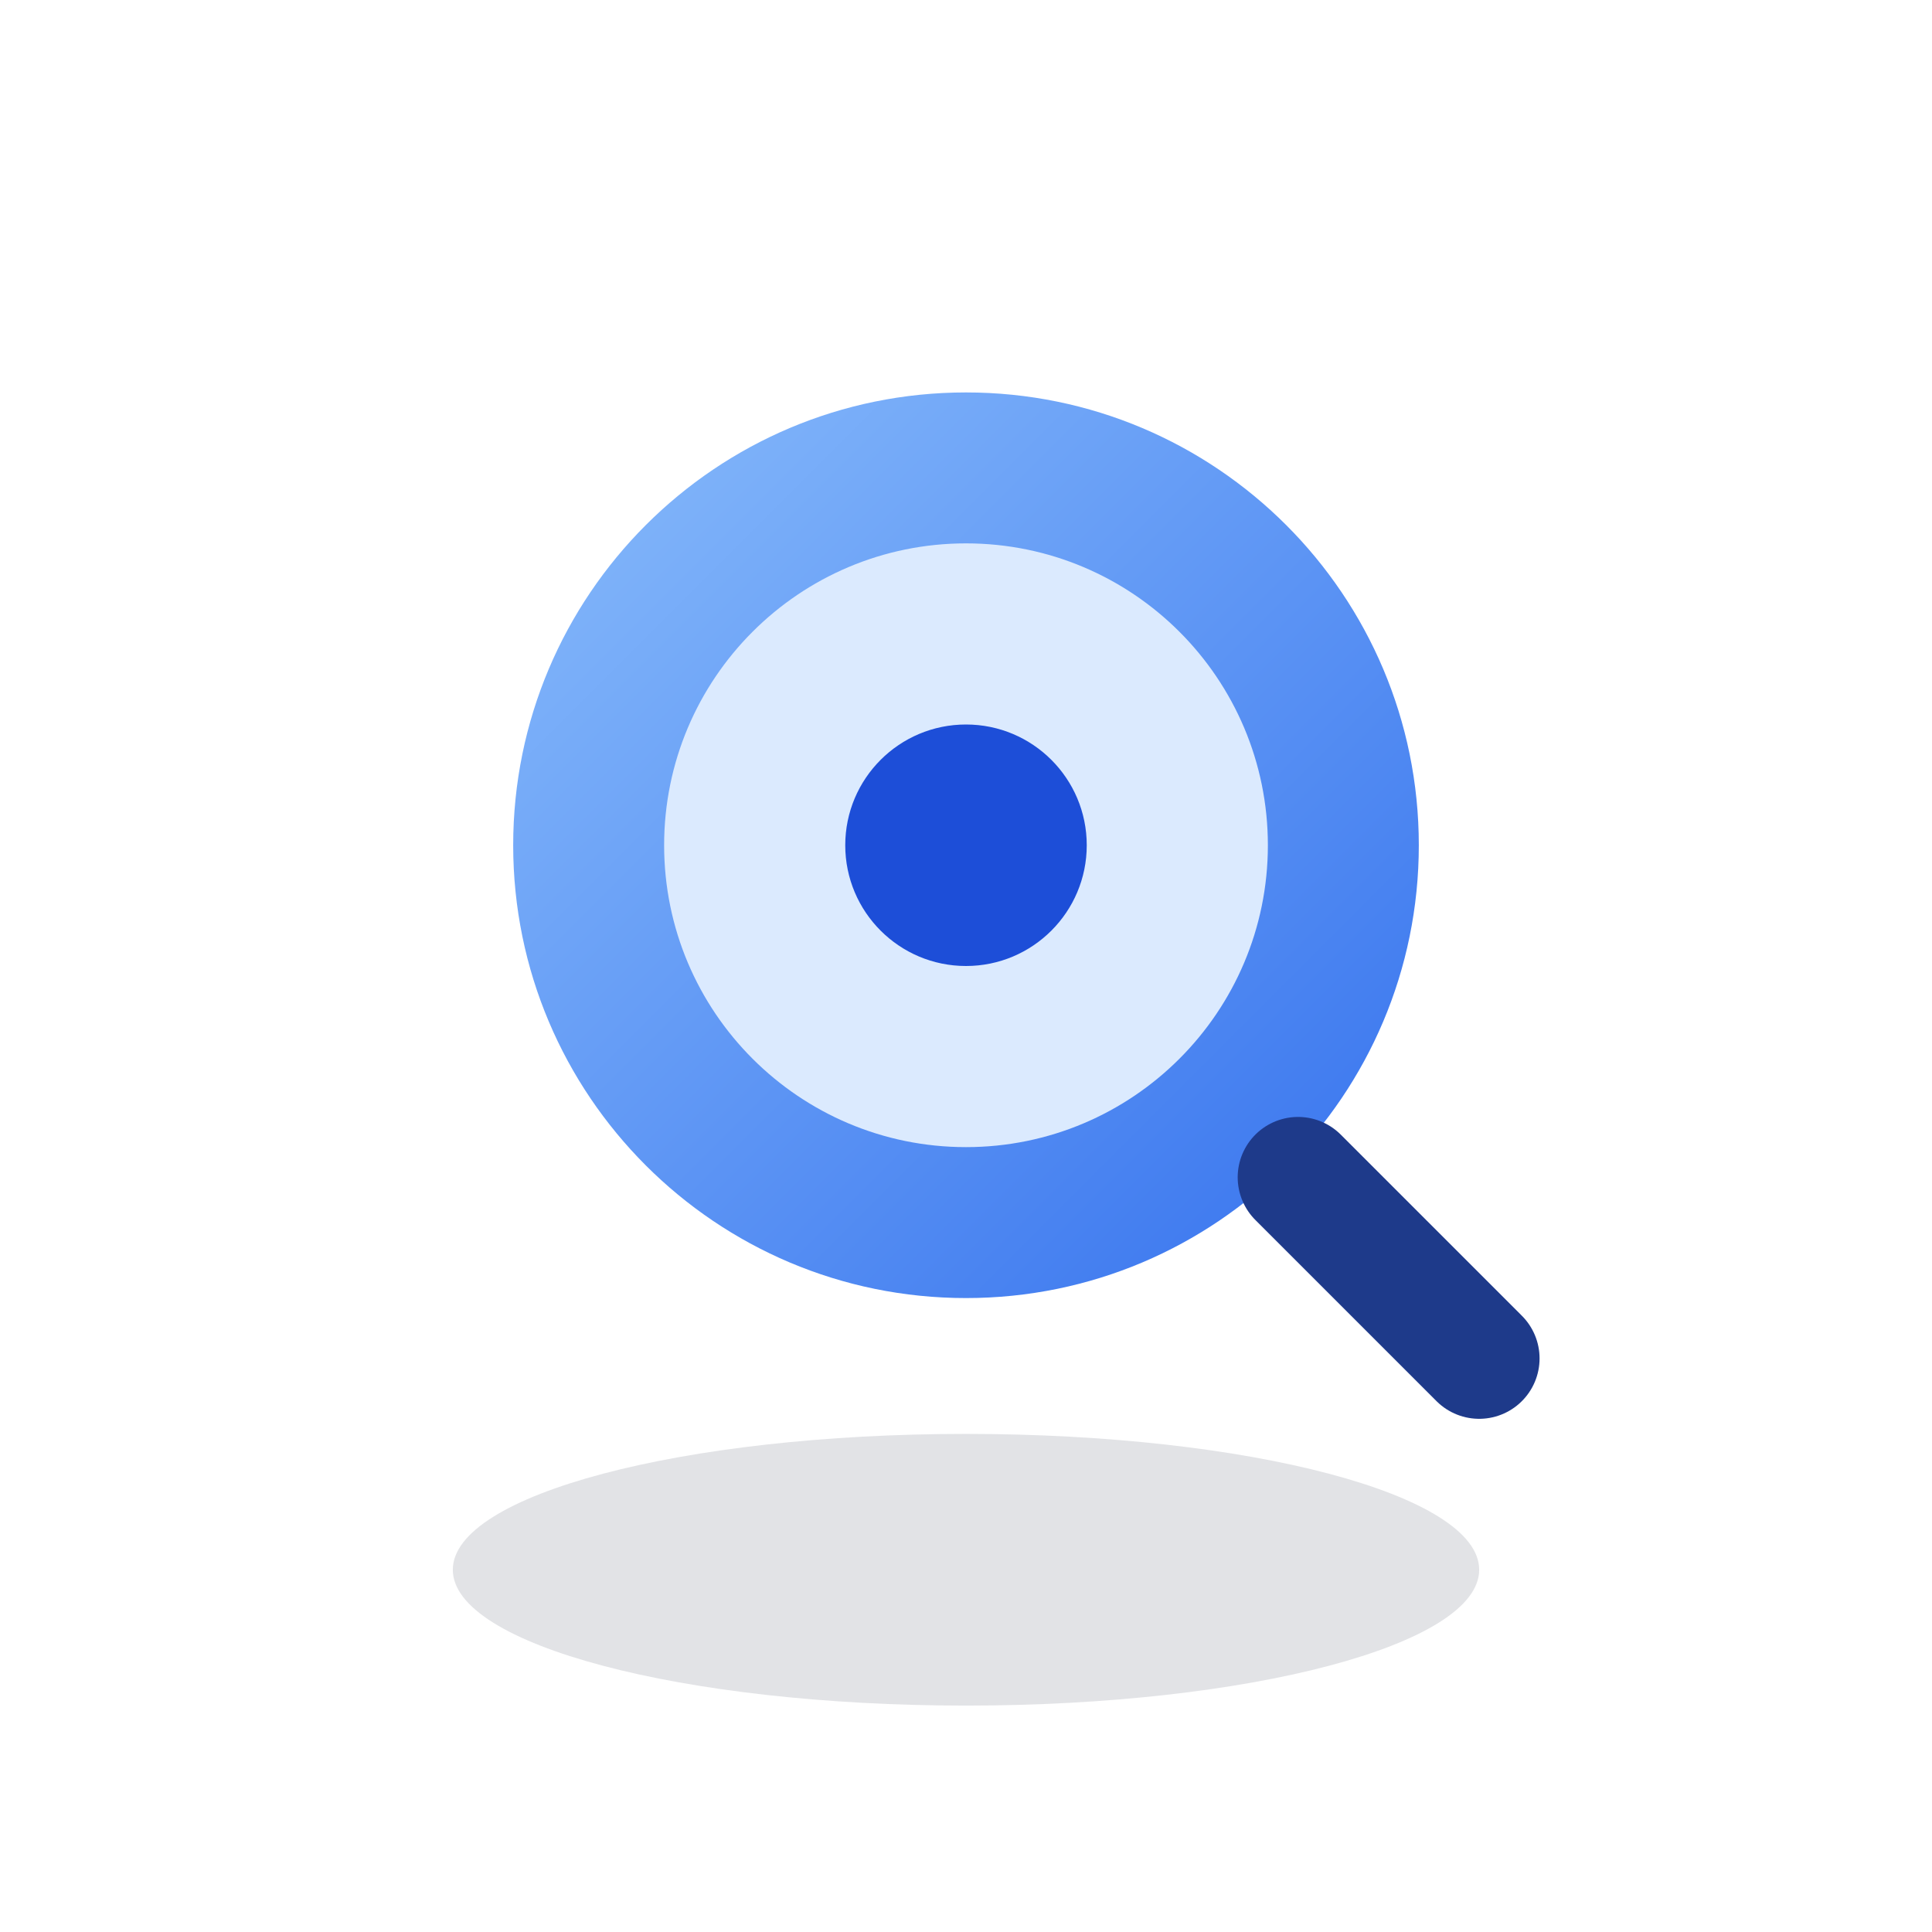
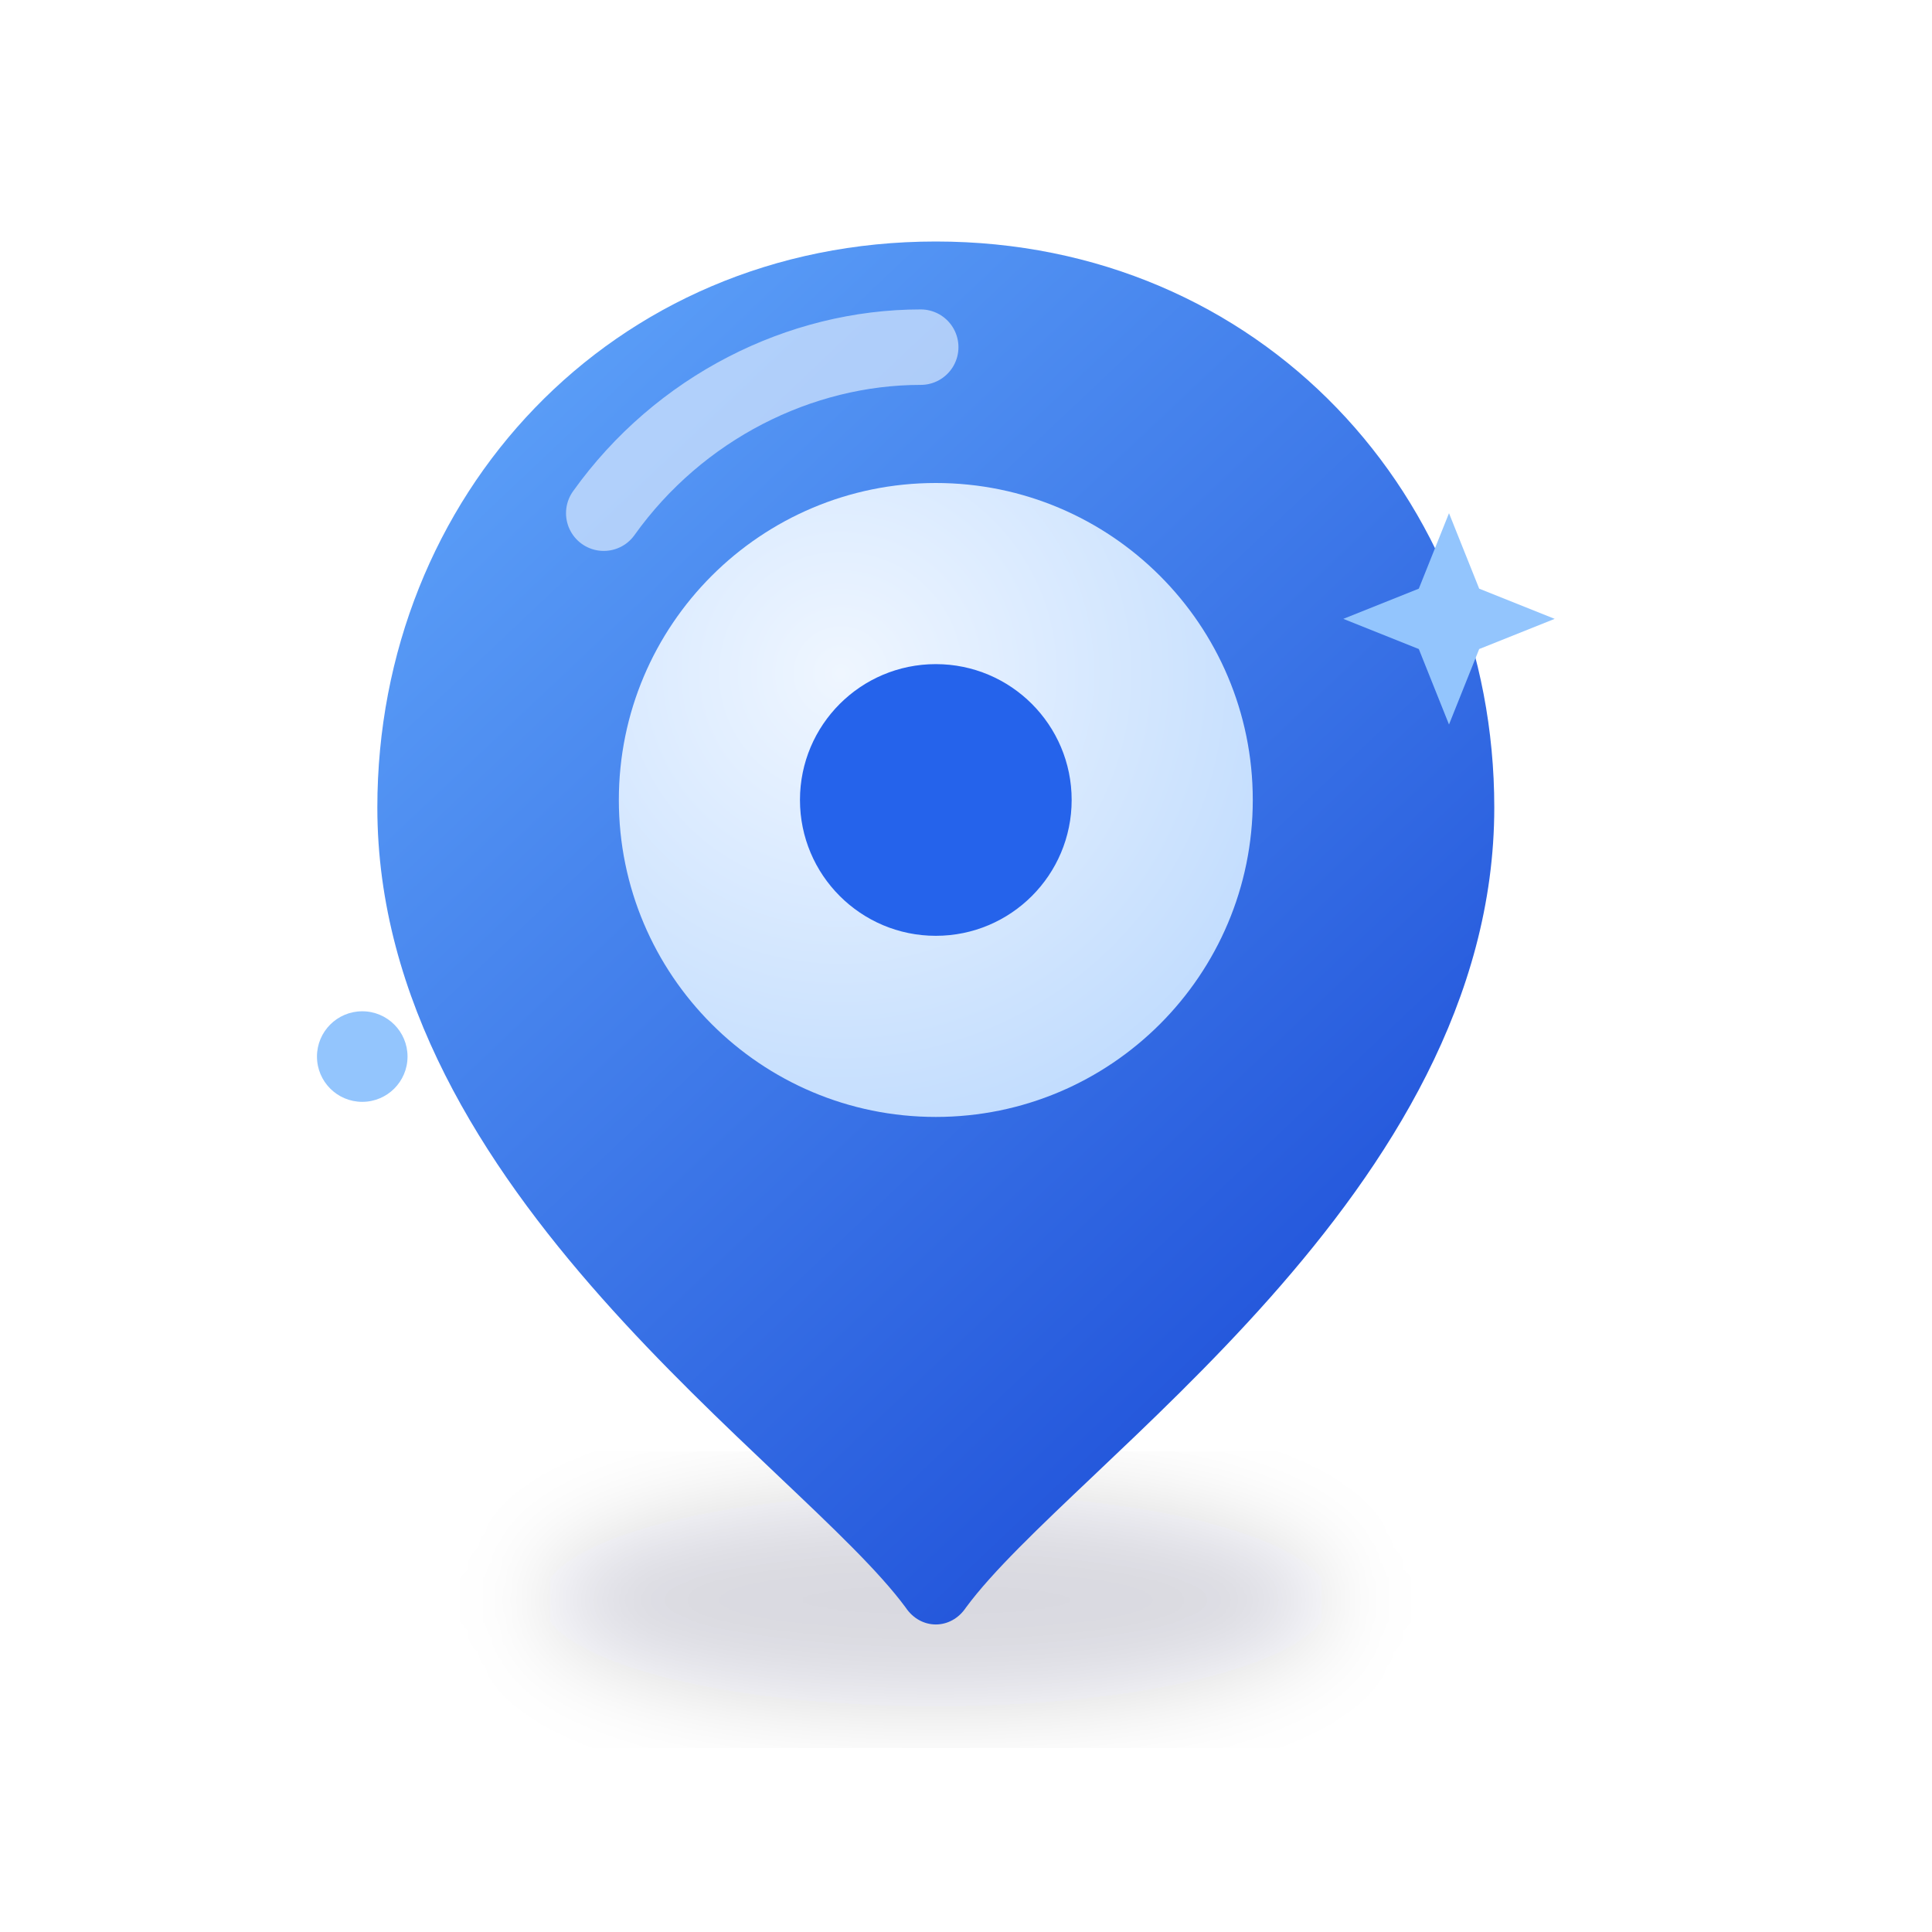
<svg xmlns="http://www.w3.org/2000/svg" width="128" height="128" viewBox="0 0 128 128" fill="none">
  <defs>
-     <linearGradient id="e1" x1="24" y1="22" x2="102" y2="100" gradientUnits="userSpaceOnUse">
-       <stop stop-color="#93C5FD" />
-       <stop offset="1" stop-color="#2563EB" />
+     <linearGradient id="pinBody" x1="30" y1="18" x2="98" y2="90" gradientUnits="userSpaceOnUse">
+       <stop stop-color="#60A5FA" />
+       <stop offset="1" stop-color="#1D4ED8" />
    </linearGradient>
+     <radialGradient id="pinCore" cx="0.35" cy="0.3" r="0.8">
+       <stop stop-color="#EFF6FF" />
+       <stop offset="1" stop-color="#BFDBFE" />
+     </radialGradient>
+     <filter id="pinShadow" x="-20%" y="-20%" width="140%" height="140%">
+       <feGaussianBlur stdDeviation="3" />
+     </filter>
  </defs>
-   <ellipse cx="64" cy="104" rx="34" ry="9" fill="#0F172A" fill-opacity="0.12" />
-   <circle cx="64" cy="56" r="30" fill="url(#e1)" />
-   <circle cx="64" cy="56" r="20" fill="#DBEAFE" />
-   <circle cx="64" cy="56" r="8" fill="#1D4ED8" />
-   <path d="M86 78L98 90" stroke="#1E3A8A" stroke-width="8" stroke-linecap="round" />
+   <ellipse cx="62" cy="106" rx="26" ry="7" fill="#0F172A" fill-opacity="0.15" filter="url(#pinShadow)" />
+   <path d="M62 16C40.5 16 25 32.9 25 53.5C25 79 53 97 60 106.5C61 108 63 108 64 106.5C71 97 99 79 99 53.5C99 32.9 83.5 16 62 16Z" fill="url(#pinBody)" />
+   <circle cx="62" cy="53" r="21" fill="url(#pinCore)" />
+   <circle cx="62" cy="53" r="9" fill="#2563EB" />
+   <path d="M40 34C45 27 53 23 61 23" stroke="#EFF6FF" stroke-width="5" stroke-linecap="round" stroke-opacity="0.6" />
+   <path d="M96 34L98 39L103 41L98 43L96 48L94 43L89 41L94 39Z" fill="#93C5FD" />
+   <circle cx="24" cy="70" r="3" fill="#93C5FD" />
</svg>
